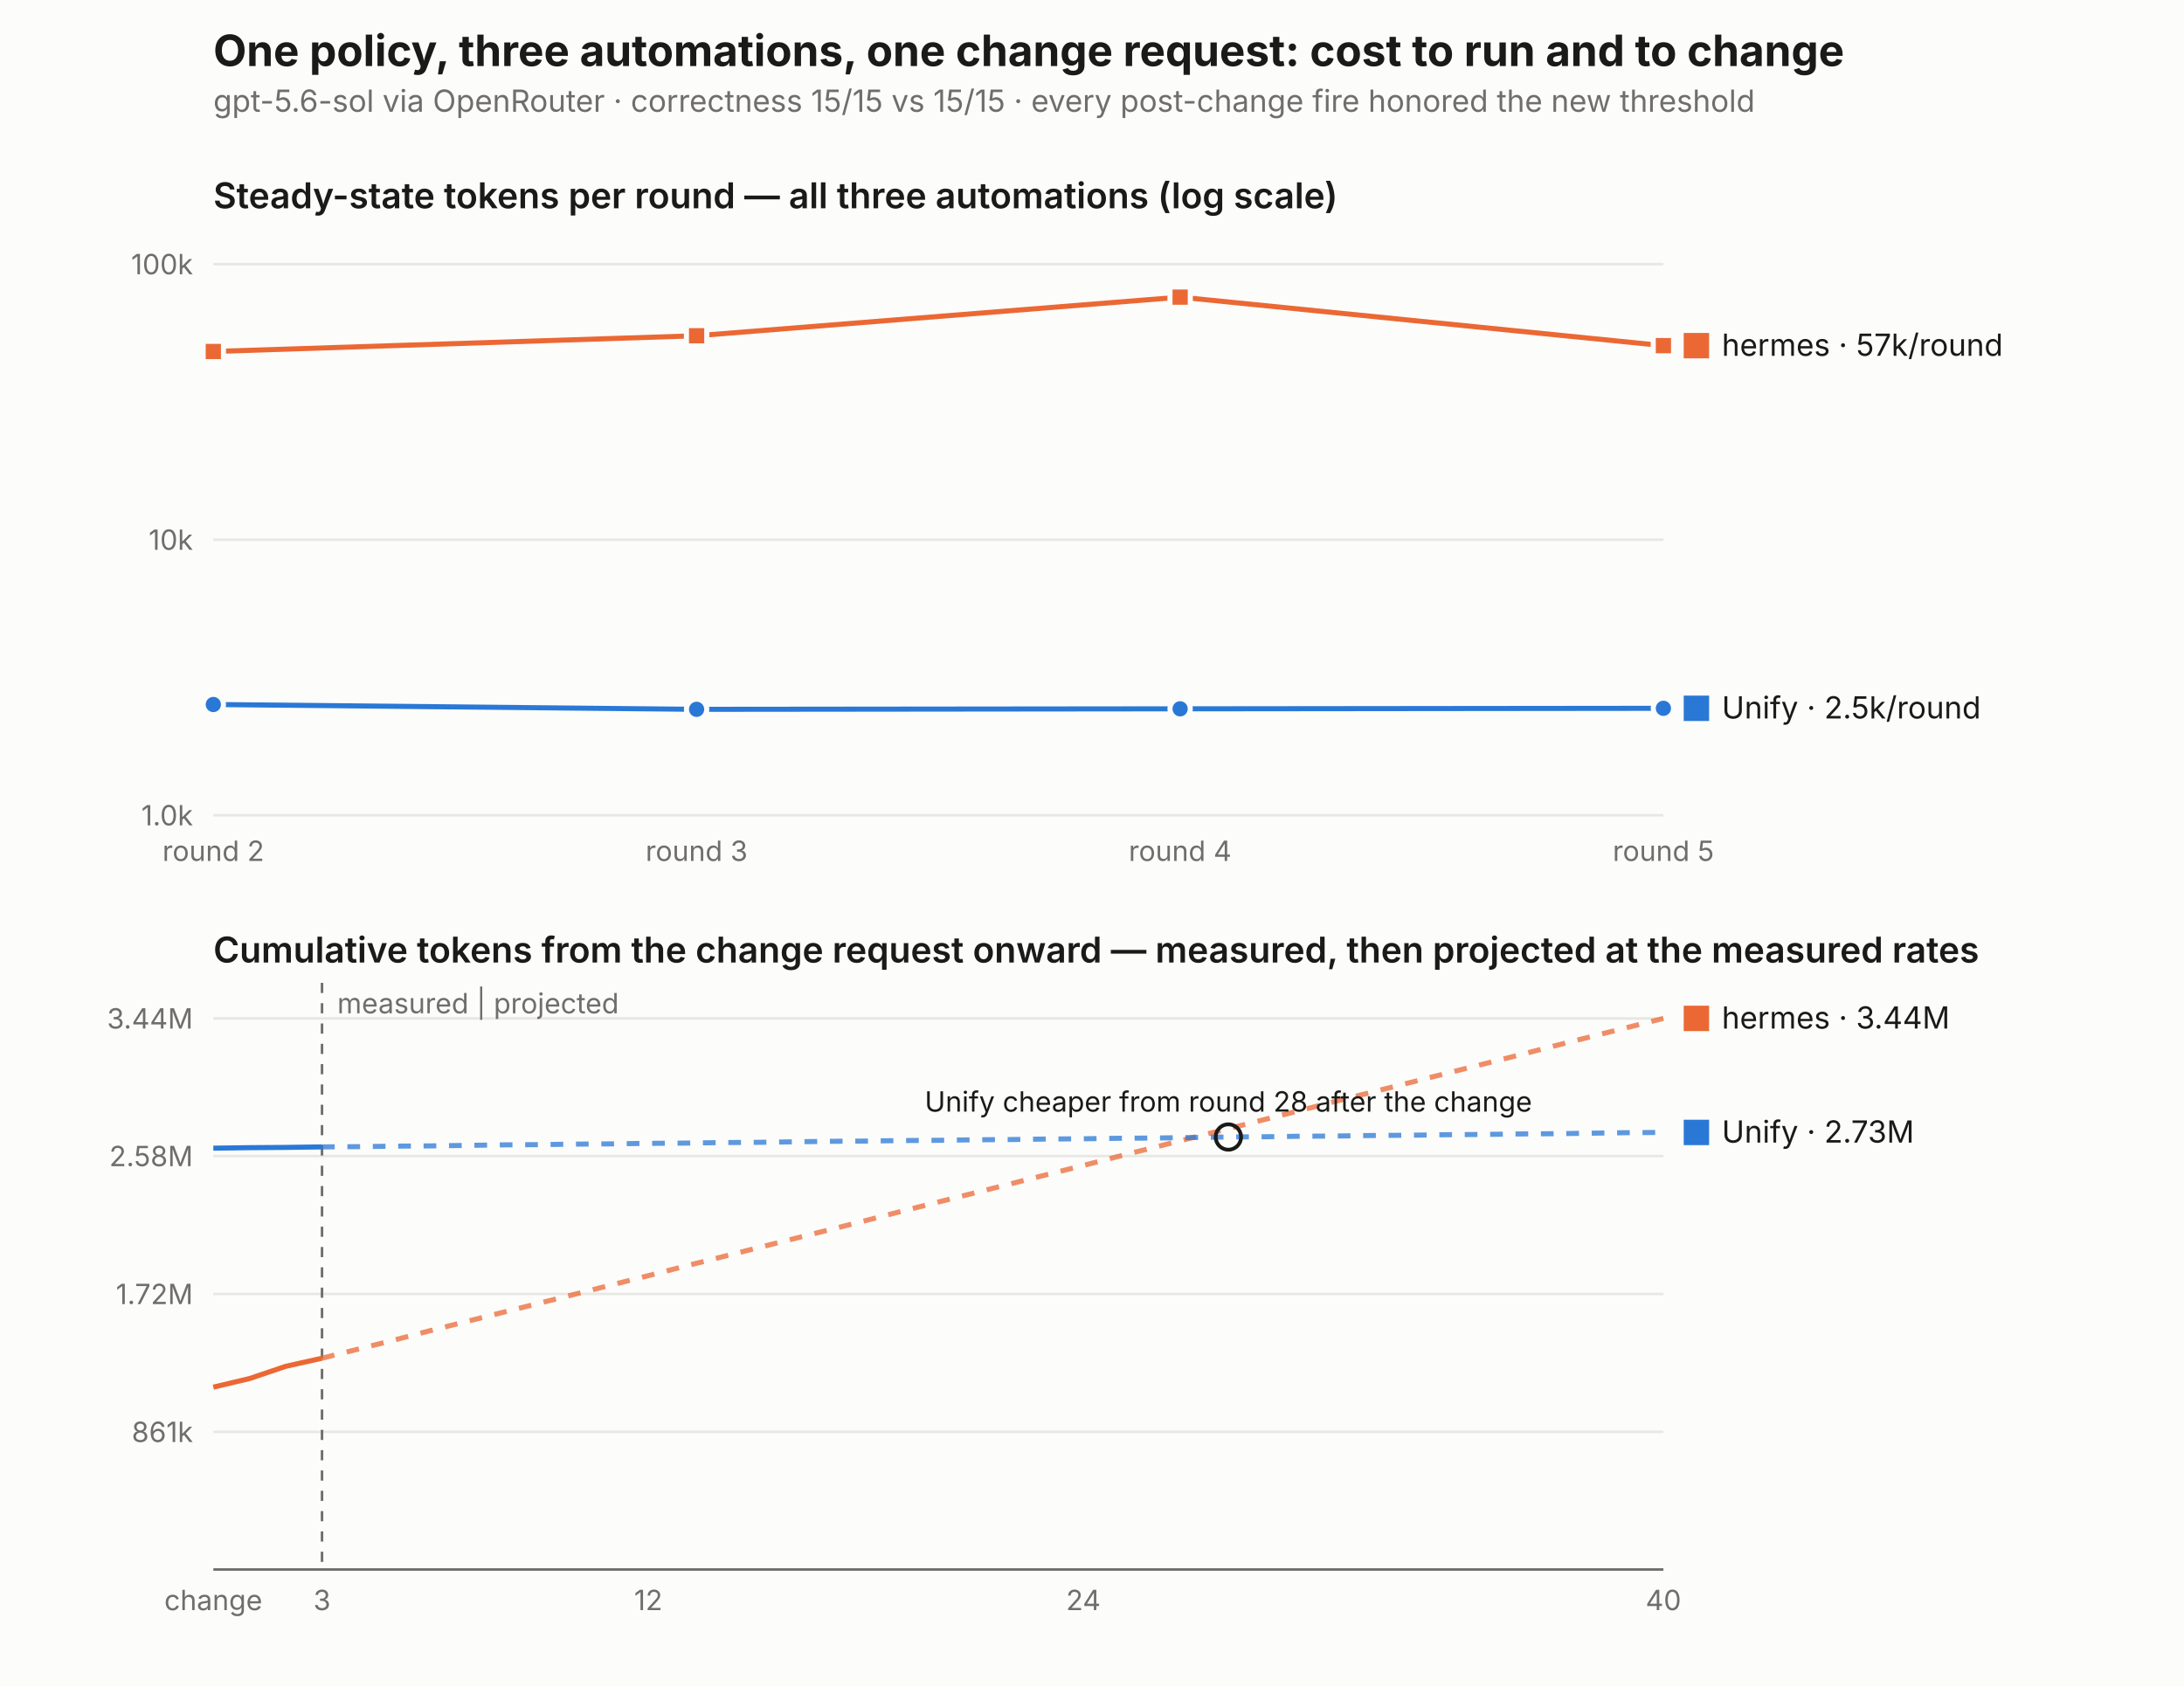
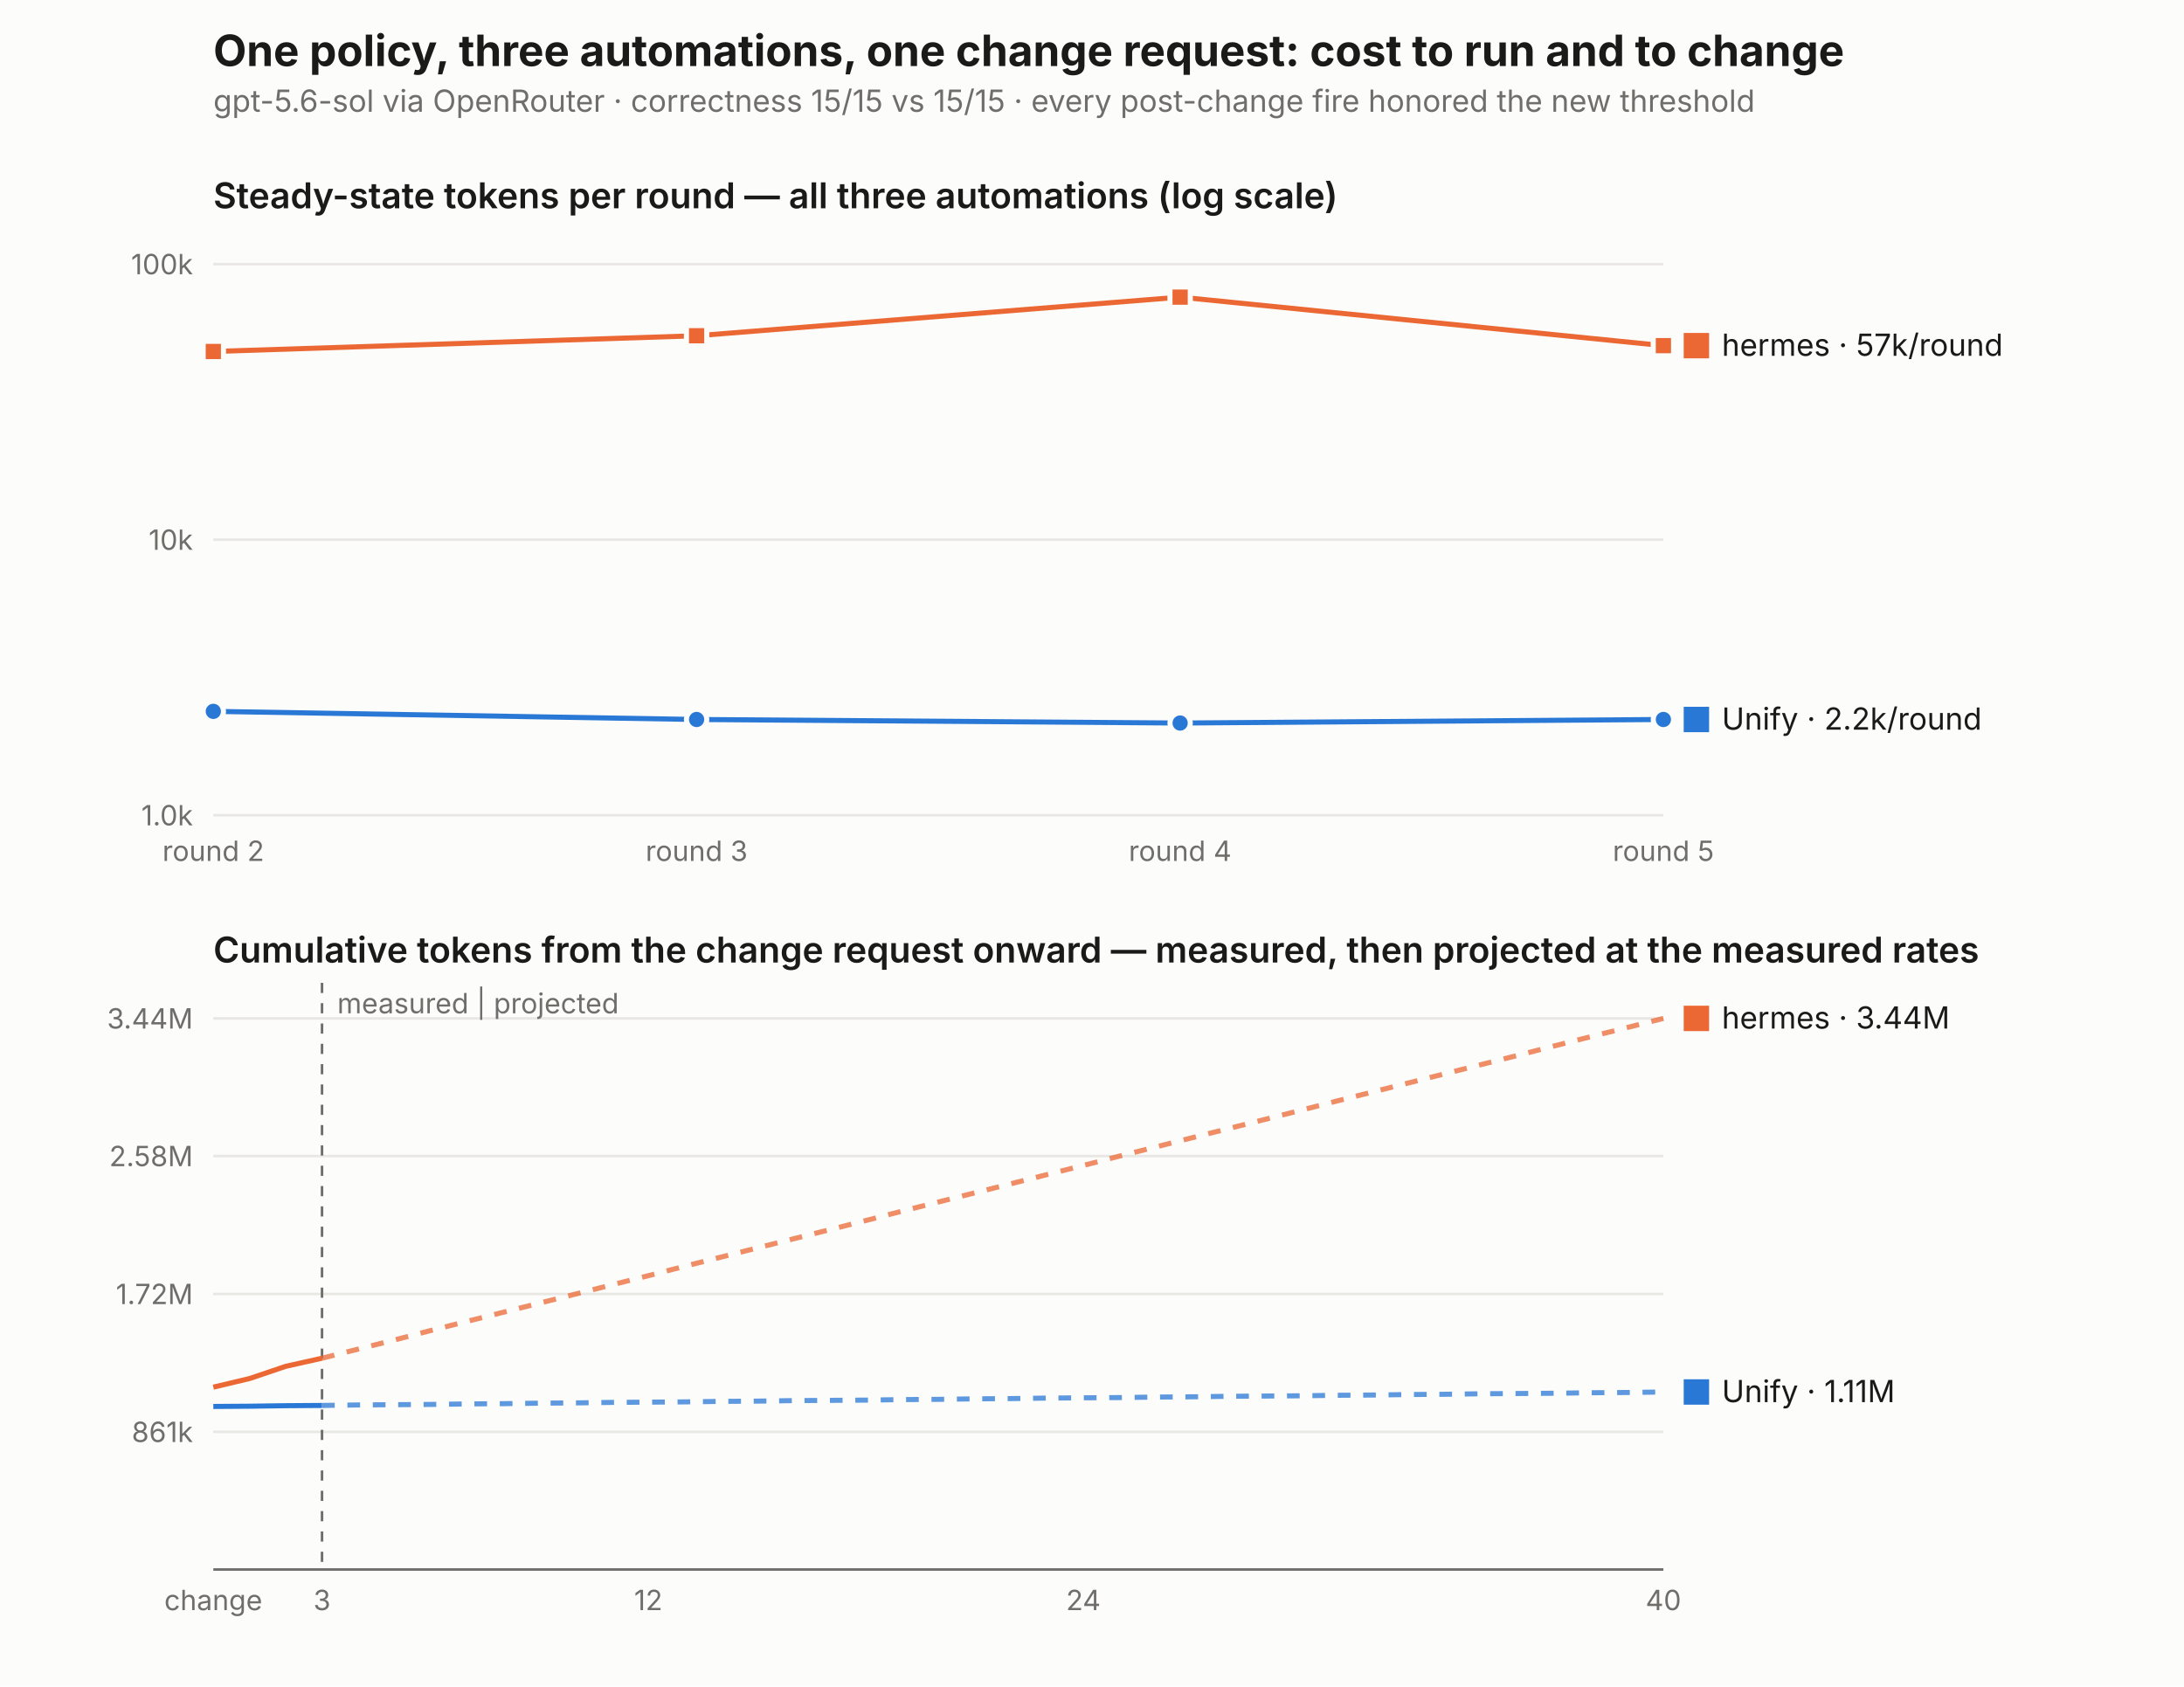
<svg xmlns="http://www.w3.org/2000/svg" width="860" height="664" viewBox="0 0 860 664" font-family="system-ui, -apple-system, Segoe UI, sans-serif">
  <rect width="860" height="664" fill="#fcfcfb" />
  <text x="84" y="26" fill="#1a1a19" font-size="17" font-weight="700">One policy, three automations, one change request: cost to run and to change</text>
  <text x="84" y="44" fill="#6f6e6a" font-size="12">gpt-5.6-sol via OpenRouter · correctness 15/15 vs 15/15 · every post-change fire honored the new threshold</text>
  <text x="84" y="82" fill="#1a1a19" font-size="14" font-weight="600">Steady-state tokens per round — all three automations (log scale)</text>
  <line x1="84" y1="321.0" x2="655" y2="321.0" stroke="#e8e7e4" stroke-width="1" />
  <text x="76" y="325.0" fill="#6f6e6a" font-size="11" text-anchor="end">1.0k</text>
  <line x1="84" y1="212.5" x2="655" y2="212.5" stroke="#e8e7e4" stroke-width="1" />
  <text x="76" y="216.5" fill="#6f6e6a" font-size="11" text-anchor="end">10k</text>
  <line x1="84" y1="104.0" x2="655" y2="104.0" stroke="#e8e7e4" stroke-width="1" />
  <text x="76" y="108.0" fill="#6f6e6a" font-size="11" text-anchor="end">100k</text>
  <polyline points="84.0,138.4 274.3,132.2 464.7,117.0 655.0,136.1" fill="none" stroke="#eb6834" stroke-width="2" />
  <rect x="80.0" y="134.4" width="8" height="8" fill="#eb6834" stroke="#fcfcfb" stroke-width="2" />
  <rect x="270.3" y="128.2" width="8" height="8" fill="#eb6834" stroke="#fcfcfb" stroke-width="2" />
  <rect x="460.7" y="113.0" width="8" height="8" fill="#eb6834" stroke="#fcfcfb" stroke-width="2" />
  <rect x="651.0" y="132.1" width="8" height="8" fill="#eb6834" stroke="#fcfcfb" stroke-width="2" />
-   <polyline points="84.0,277.4 274.3,279.3 464.7,279.1 655.0,278.9" fill="none" stroke="#2a78d6" stroke-width="2" />
-   <circle cx="84.0" cy="277.4" r="4" fill="#2a78d6" stroke="#fcfcfb" stroke-width="2" />
-   <circle cx="274.3" cy="279.3" r="4" fill="#2a78d6" stroke="#fcfcfb" stroke-width="2" />
-   <circle cx="464.7" cy="279.1" r="4" fill="#2a78d6" stroke="#fcfcfb" stroke-width="2" />
-   <circle cx="655.0" cy="278.9" r="4" fill="#2a78d6" stroke="#fcfcfb" stroke-width="2" />
-   <rect x="663" y="273.9" width="10" height="10" fill="#2a78d6" />
-   <text x="678" y="282.9" fill="#1a1a19" font-size="12">Unify · 2.5k/round</text>
+   <polyline points="84.0,280.1 274.3,283.3 464.7,284.7 655.0,283.3" fill="none" stroke="#2a78d6" stroke-width="2" />
+   <circle cx="84.0" cy="280.1" r="4" fill="#2a78d6" stroke="#fcfcfb" stroke-width="2" />
+   <circle cx="274.3" cy="283.3" r="4" fill="#2a78d6" stroke="#fcfcfb" stroke-width="2" />
+   <circle cx="464.7" cy="284.7" r="4" fill="#2a78d6" stroke="#fcfcfb" stroke-width="2" />
+   <circle cx="655.0" cy="283.3" r="4" fill="#2a78d6" stroke="#fcfcfb" stroke-width="2" />
+   <rect x="663" y="278.3" width="10" height="10" fill="#2a78d6" />
+   <text x="678" y="287.3" fill="#1a1a19" font-size="12">Unify · 2.2k/round</text>
  <rect x="663" y="131.1" width="10" height="10" fill="#eb6834" />
  <text x="678" y="140.1" fill="#1a1a19" font-size="12">hermes · 57k/round</text>
  <text x="84.0" y="339.0" fill="#6f6e6a" font-size="11" text-anchor="middle">round 2</text>
  <text x="274.3" y="339.0" fill="#6f6e6a" font-size="11" text-anchor="middle">round 3</text>
  <text x="464.7" y="339.0" fill="#6f6e6a" font-size="11" text-anchor="middle">round 4</text>
  <text x="655.0" y="339.0" fill="#6f6e6a" font-size="11" text-anchor="middle">round 5</text>
  <text x="84" y="379" fill="#1a1a19" font-size="14" font-weight="600">Cumulative tokens from the change request onward — measured, then projected at the measured rates</text>
  <line x1="84" y1="563.8" x2="655" y2="563.8" stroke="#e8e7e4" stroke-width="1" />
  <text x="76" y="567.8" fill="#6f6e6a" font-size="11" text-anchor="end">861k</text>
  <line x1="84" y1="509.5" x2="655" y2="509.5" stroke="#e8e7e4" stroke-width="1" />
  <text x="76" y="513.5" fill="#6f6e6a" font-size="11" text-anchor="end">1.72M</text>
  <line x1="84" y1="455.2" x2="655" y2="455.2" stroke="#e8e7e4" stroke-width="1" />
  <text x="76" y="459.2" fill="#6f6e6a" font-size="11" text-anchor="end">2.58M</text>
  <line x1="84" y1="401.0" x2="655" y2="401.0" stroke="#e8e7e4" stroke-width="1" />
  <text x="76" y="405.0" fill="#6f6e6a" font-size="11" text-anchor="end">3.44M</text>
  <line x1="84" y1="618.0" x2="655" y2="618.0" stroke="#6f6e6a" stroke-width="1" />
  <line x1="126.8" y1="387" x2="126.8" y2="618.0" stroke="#6f6e6a" stroke-width="1" stroke-dasharray="4 4" />
  <text x="132.8" y="399" fill="#6f6e6a" font-size="11">measured | projected</text>
  <polyline points="84.0,546.2 98.3,542.8 112.5,538.0 126.8,534.8" fill="none" stroke="#eb6834" stroke-width="2" />
  <polyline points="126.8,534.8 141.1,531.2 155.4,527.6 169.6,523.9 183.9,520.3 198.2,516.7 212.5,513.1 226.8,509.5 241.0,505.9 255.3,502.3 269.6,498.6 283.9,495.0 298.1,491.4 312.4,487.8 326.7,484.2 340.9,480.6 355.2,476.9 369.5,473.3 383.8,469.7 398.1,466.1 412.3,462.5 426.6,458.9 440.9,455.2 455.2,451.6 469.4,448.0 483.7,444.4 498.0,440.8 512.2,437.2 526.5,433.5 540.8,429.9 555.1,426.3 569.3,422.7 583.6,419.1 597.9,415.5 612.2,411.8 626.4,408.2 640.7,404.6 655.0,401.0" fill="none" stroke="#eb6834" stroke-width="2" stroke-dasharray="5 5" opacity="0.75" />
-   <polyline points="84.0,452.1 98.3,451.9 112.5,451.8 126.8,451.6" fill="none" stroke="#2a78d6" stroke-width="2" />
-   <polyline points="126.8,451.6 141.1,451.5 155.4,451.3 169.6,451.2 183.9,451.0 198.2,450.8 212.5,450.7 226.8,450.5 241.0,450.4 255.3,450.2 269.6,450.1 283.9,449.9 298.1,449.8 312.4,449.6 326.7,449.4 340.9,449.3 355.2,449.1 369.5,449.0 383.8,448.8 398.1,448.7 412.3,448.5 426.6,448.4 440.9,448.2 455.2,448.1 469.4,447.9 483.7,447.7 498.0,447.6 512.2,447.4 526.5,447.3 540.8,447.1 555.1,447.0 569.3,446.8 583.6,446.7 597.9,446.5 612.2,446.4 626.4,446.2 640.7,446.0 655.0,445.9" fill="none" stroke="#2a78d6" stroke-width="2" stroke-dasharray="5 5" opacity="0.75" />
-   <rect x="663" y="440.9" width="10" height="10" fill="#2a78d6" />
-   <text x="678" y="449.9" fill="#1a1a19" font-size="12">Unify · 2.73M</text>
+   <polyline points="84.0,553.8 98.3,553.7 112.5,553.5 126.8,553.4" fill="none" stroke="#2a78d6" stroke-width="2" />
+   <polyline points="126.8,553.4 141.1,553.2 155.4,553.1 169.6,553.0 183.9,552.8 198.2,552.7 212.5,552.5 226.8,552.4 241.0,552.2 255.3,552.1 269.6,552.0 283.9,551.8 298.1,551.7 312.4,551.5 326.7,551.4 340.9,551.3 355.2,551.1 369.5,551.0 383.8,550.8 398.1,550.7 412.3,550.5 426.6,550.4 440.9,550.3 455.2,550.1 469.4,550.0 483.7,549.8 498.0,549.7 512.2,549.6 526.5,549.4 540.8,549.3 555.1,549.1 569.3,549.0 583.6,548.8 597.9,548.7 612.2,548.6 626.4,548.4 640.7,548.3 655.0,548.1" fill="none" stroke="#2a78d6" stroke-width="2" stroke-dasharray="5 5" opacity="0.75" />
+   <rect x="663" y="543.1" width="10" height="10" fill="#2a78d6" />
+   <text x="678" y="552.1" fill="#1a1a19" font-size="12">Unify · 1.11M</text>
  <rect x="663" y="396.0" width="10" height="10" fill="#eb6834" />
  <text x="678" y="405.0" fill="#1a1a19" font-size="12">hermes · 3.44M</text>
-   <circle cx="483.7" cy="447.7" r="5" fill="none" stroke="#1a1a19" stroke-width="1.5" />
-   <text x="483.7" y="437.7" fill="#1a1a19" font-size="11" text-anchor="middle">Unify cheaper from round 28 after the change</text>
  <text x="84.0" y="634.0" fill="#6f6e6a" font-size="11" text-anchor="middle">change</text>
  <text x="126.8" y="634.0" fill="#6f6e6a" font-size="11" text-anchor="middle">3</text>
  <text x="255.3" y="634.0" fill="#6f6e6a" font-size="11" text-anchor="middle">12</text>
  <text x="426.6" y="634.0" fill="#6f6e6a" font-size="11" text-anchor="middle">24</text>
  <text x="655.0" y="634.0" fill="#6f6e6a" font-size="11" text-anchor="middle">40</text>
</svg>
